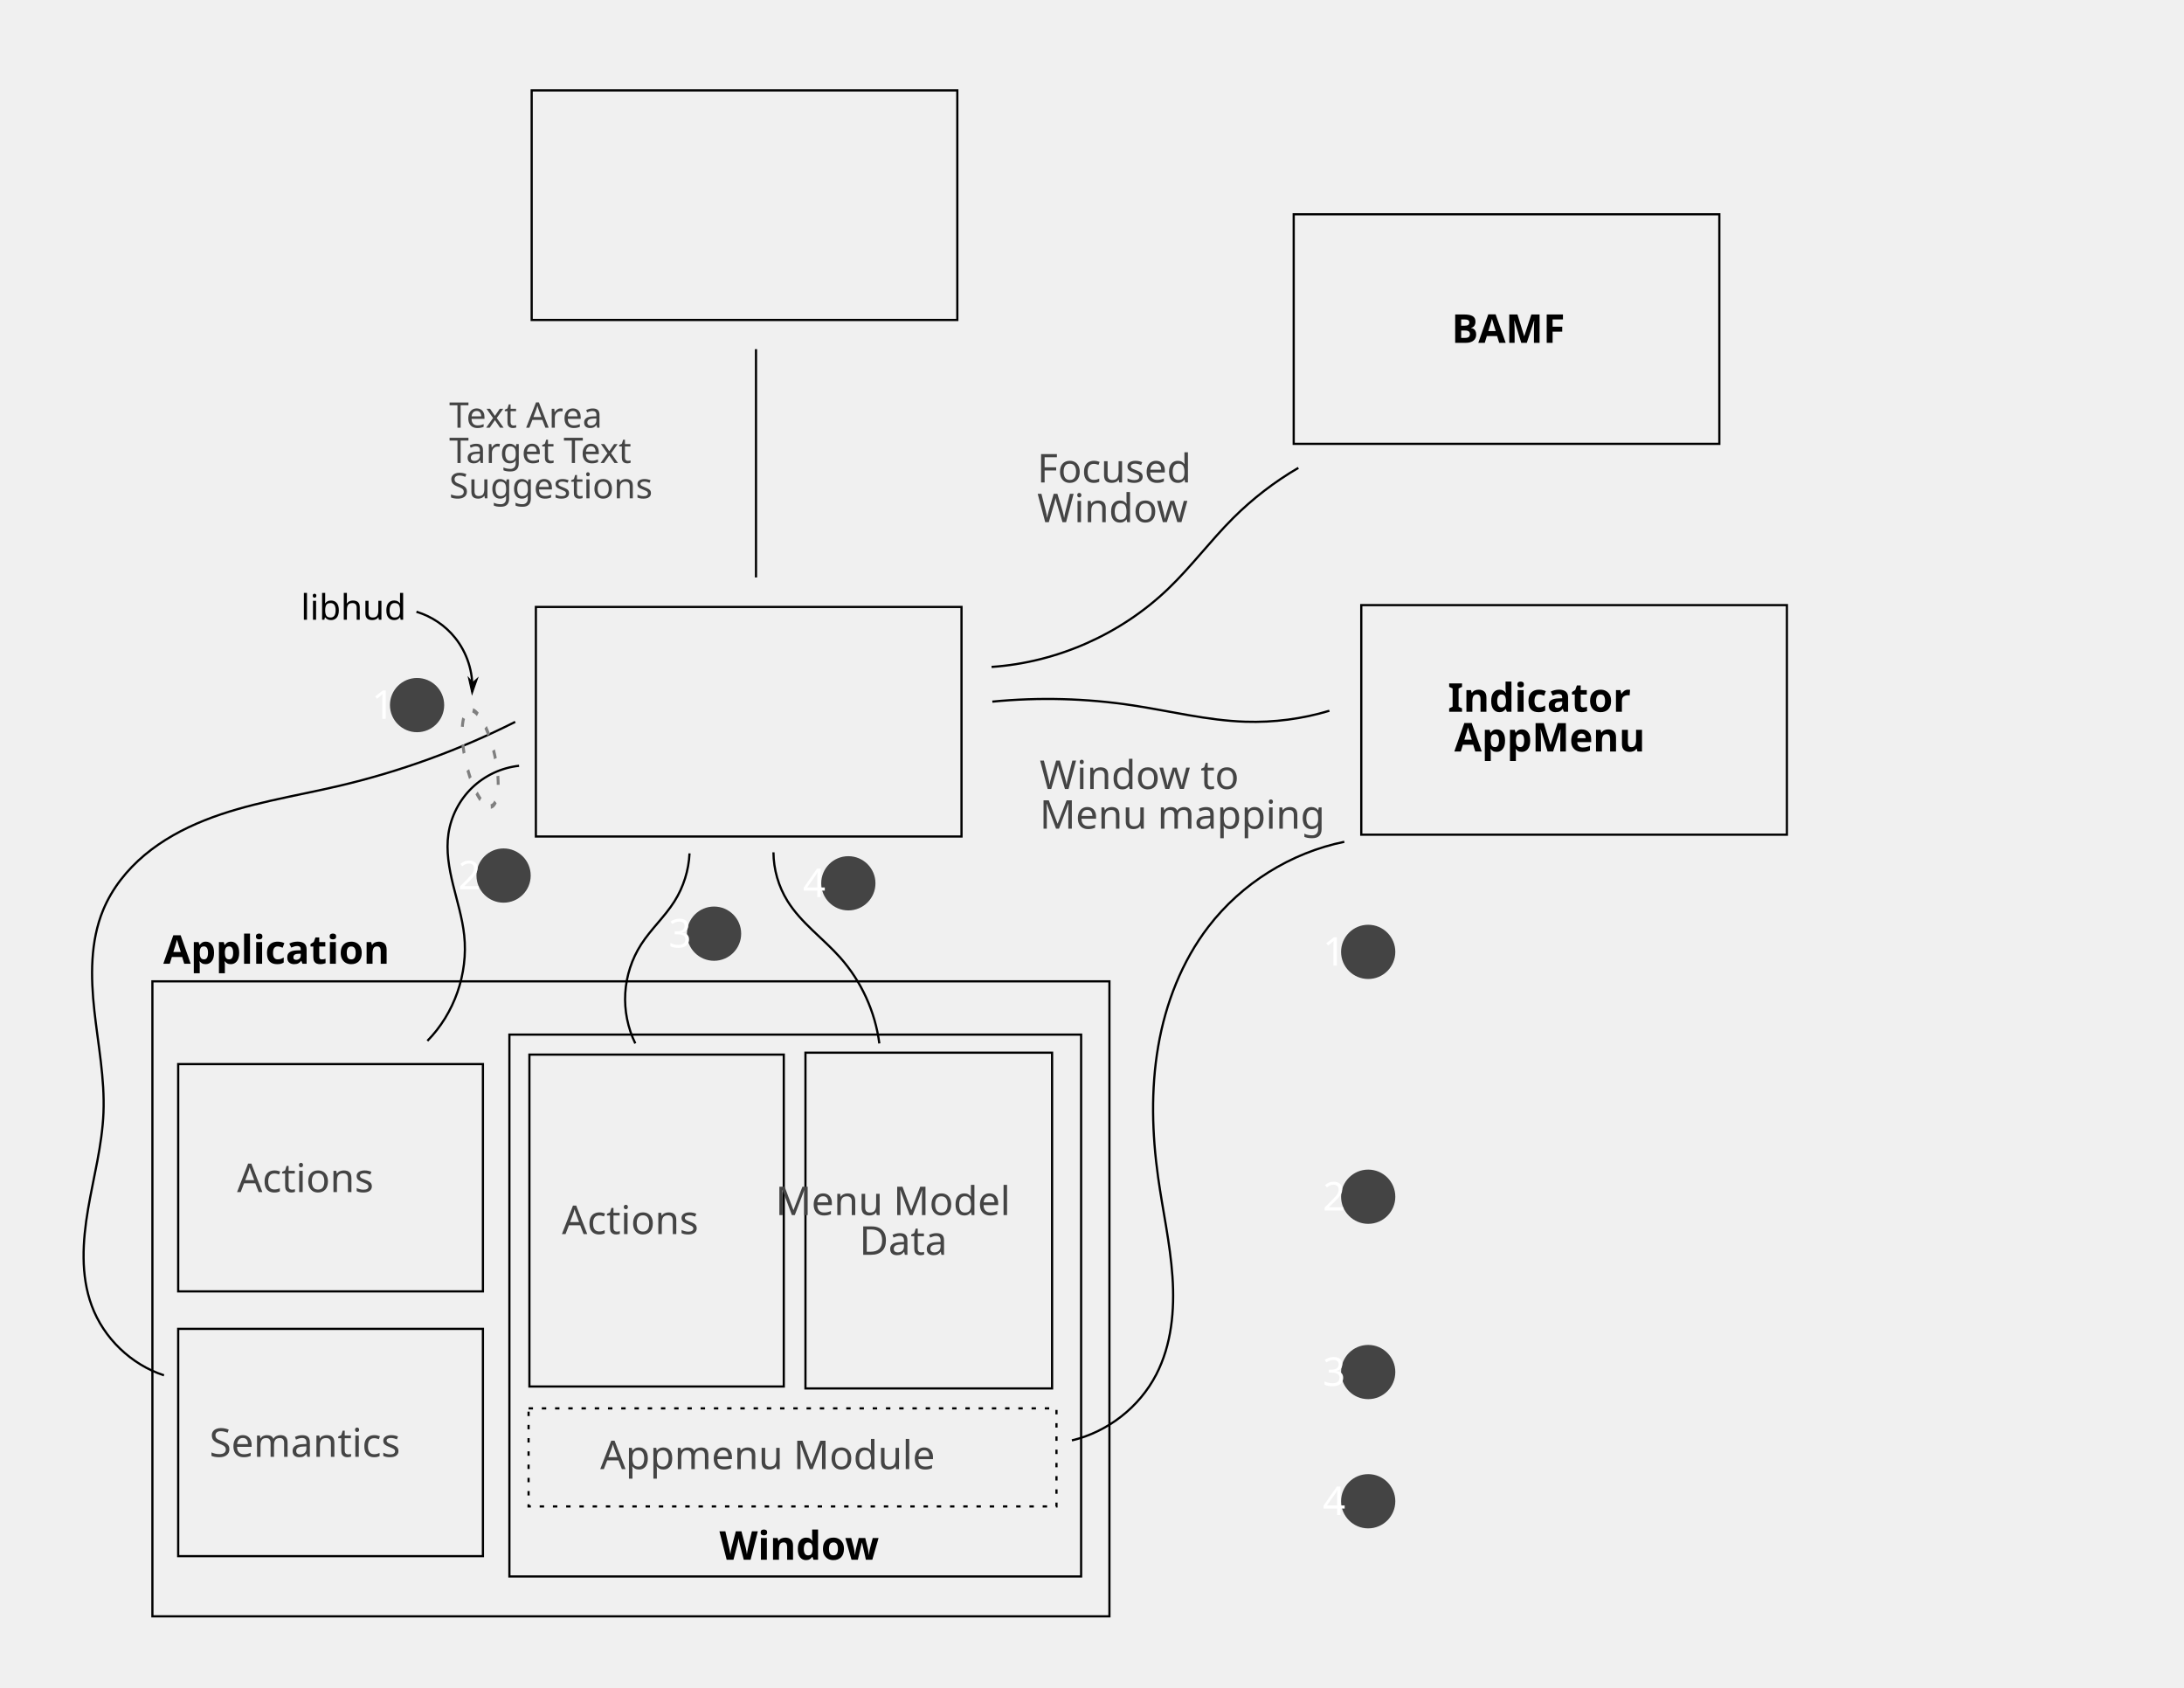
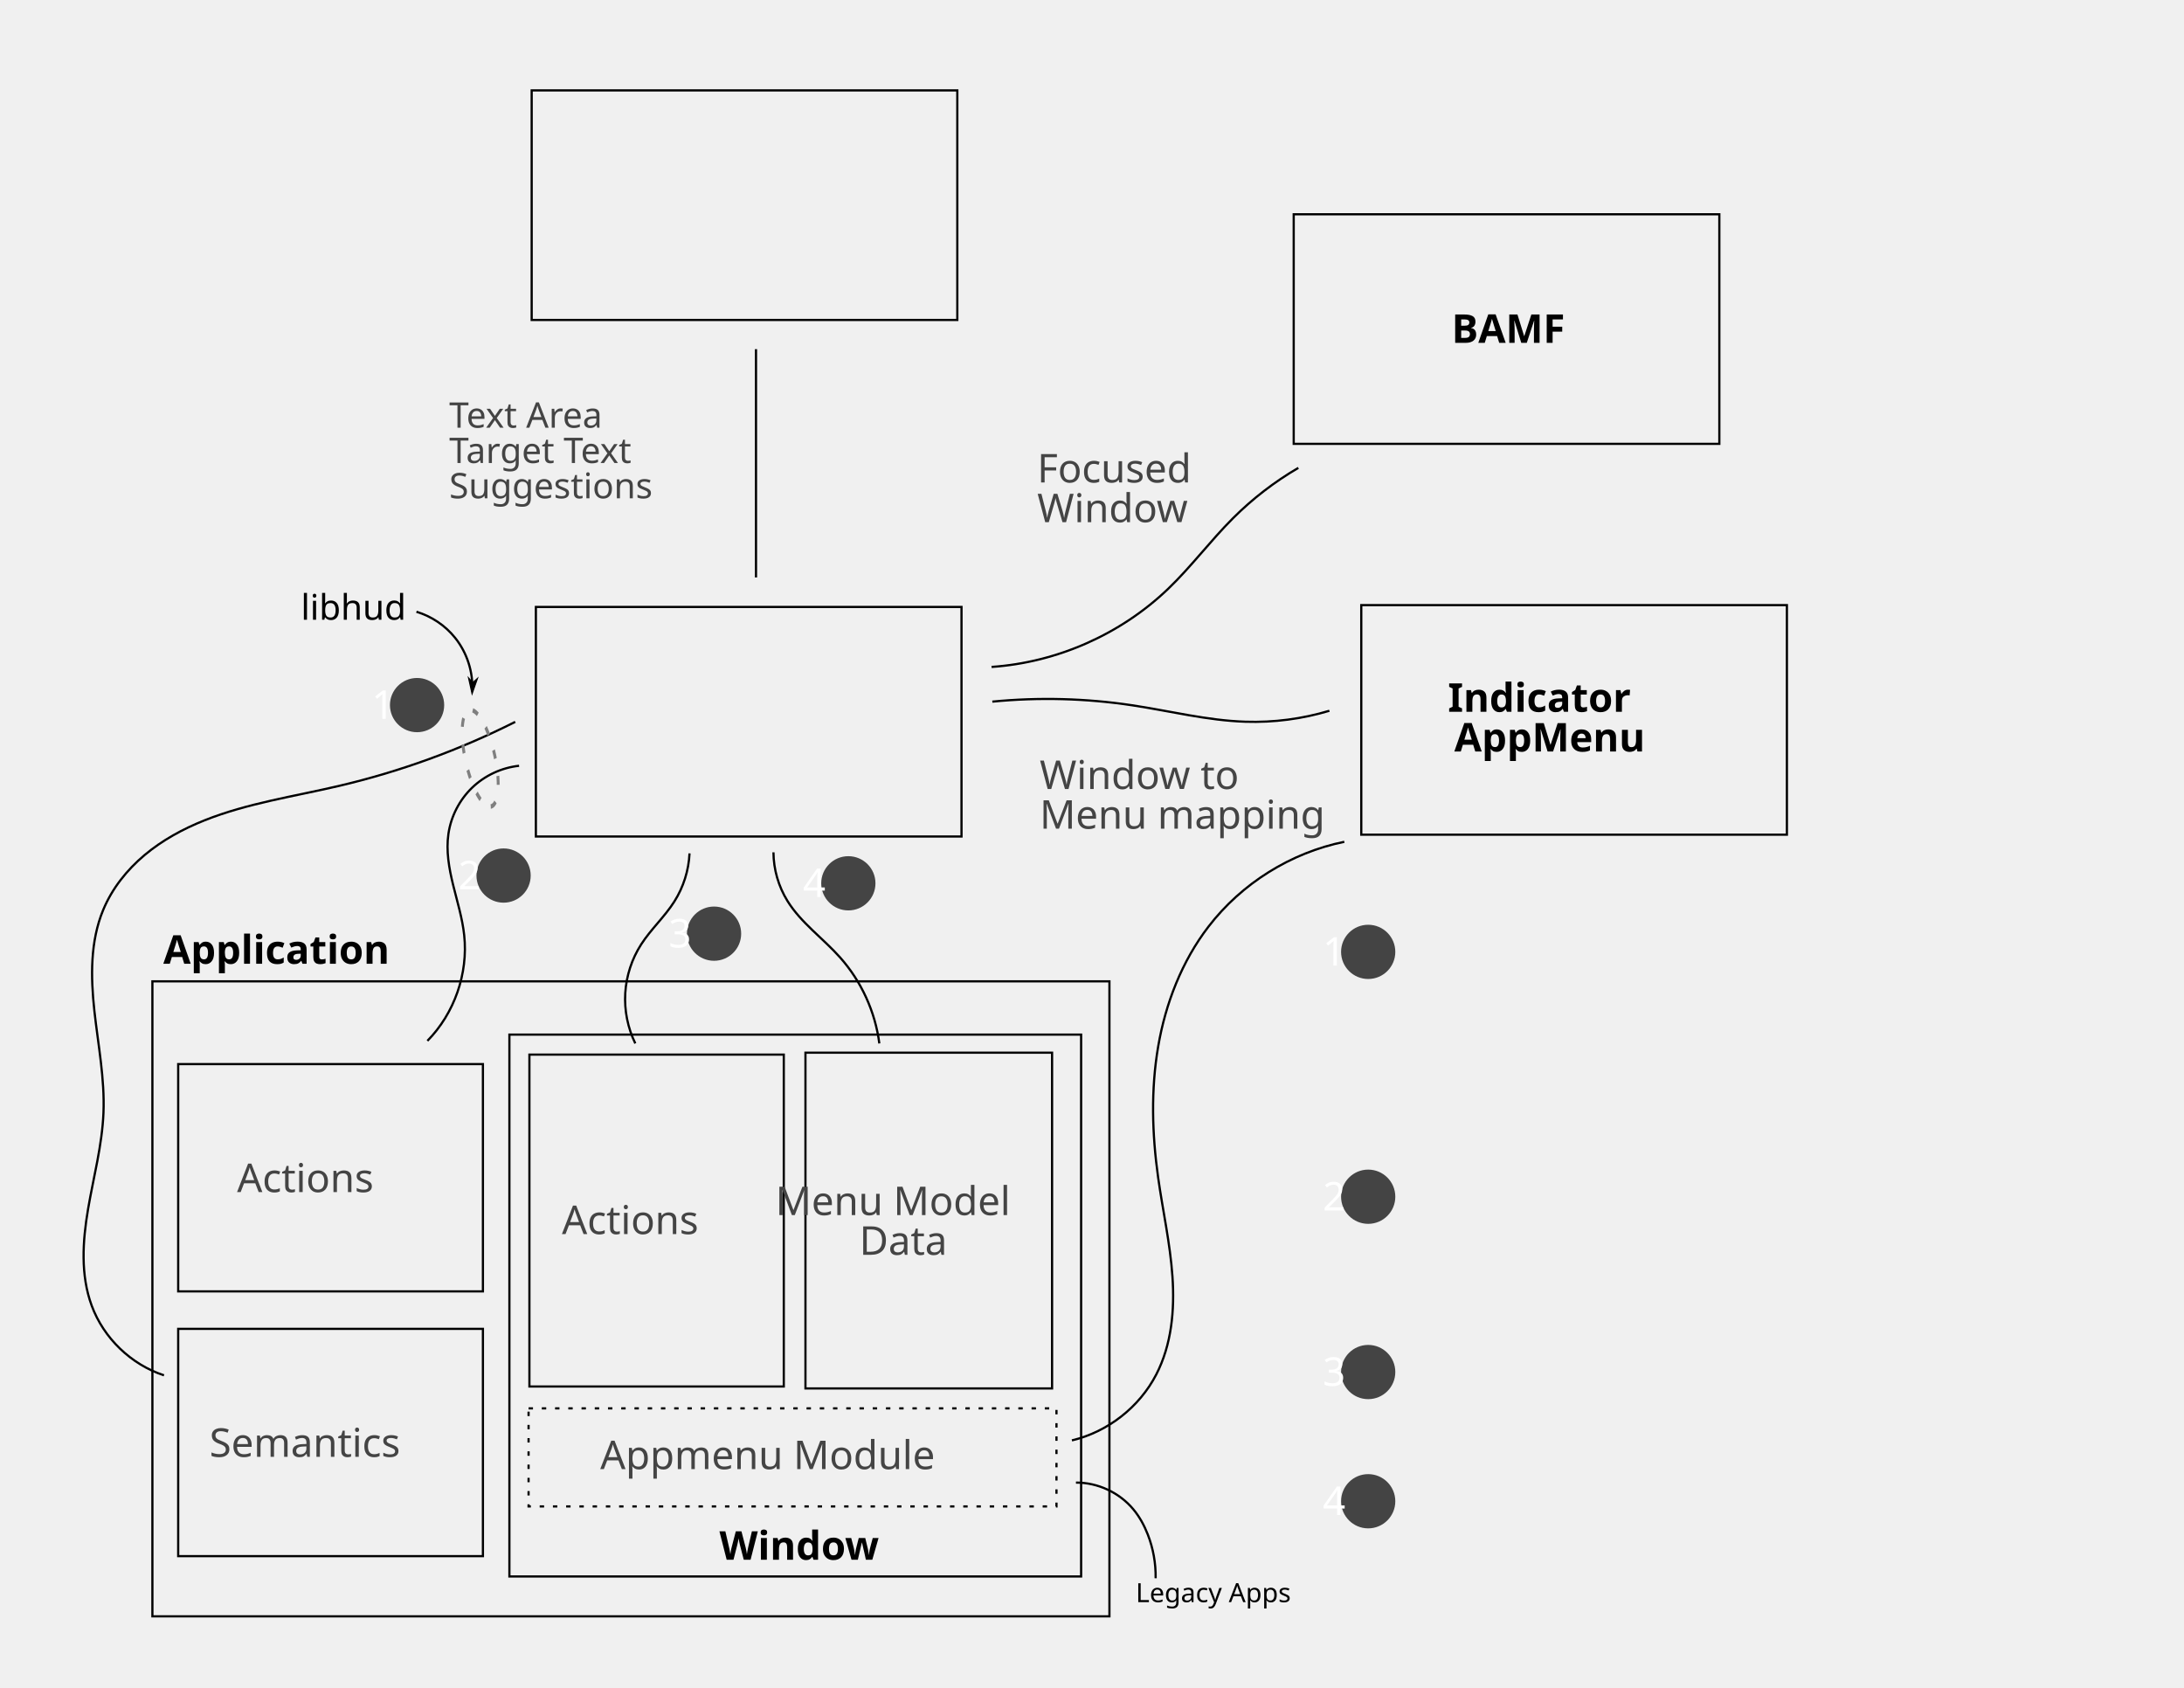
<svg xmlns="http://www.w3.org/2000/svg" width="990" height="765" id="svg2" version="1.1">
  <defs id="defs4">
    <marker orient="auto" refY="0.0" refX="0.0" id="Arrow1Mend" style="overflow:visible;">
      <path id="path3897" d="M 0.0,0.0 L 5.0,-5.0 L -12.5,0.0 L 5.0,5.0 L 0.0,0.0 z " style="fill-rule:evenodd;stroke:#000000;stroke-width:1.0pt;" transform="scale(0.4) rotate(180) translate(10,0)" />
    </marker>
    <marker orient="auto" refY="0.0" refX="0.0" id="Arrow2Send" style="overflow:visible;">
      <path id="path3921" style="fill-rule:evenodd;stroke-width:0.625;stroke-linejoin:round;" d="M 8.719,4.034 L -2.207,0.016 L 8.719,-4.002 C 6.973,-1.63 6.983,1.616 8.719,4.034 z " transform="scale(0.3) rotate(180) translate(-2.3,0)" />
    </marker>
  </defs>
  <g id="layer1" transform="translate(0,-287.3622)">
    <rect style="color:#000000;fill:none;stroke:#000000;stroke-width:1;stroke-linecap:butt;stroke-linejoin:miter;stroke-miterlimit:4;stroke-opacity:1;stroke-dasharray:none;stroke-dashoffset:0;marker:none;visibility:visible;display:inline;overflow:visible;enable-background:accumulate" id="rect2985" width="192.939" height="104.046" x="241.006" y="328.335" />
    <rect style="color:#000000;fill:none;stroke:#000000;stroke-width:1;stroke-linecap:butt;stroke-linejoin:miter;stroke-miterlimit:4;stroke-opacity:1;stroke-dasharray:none;stroke-dashoffset:0;marker:none;visibility:visible;display:inline;overflow:visible;enable-background:accumulate" id="rect2985-3" width="192.939" height="104.046" x="242.912" y="562.455" />
    <rect style="color:#000000;fill:none;stroke:#000000;stroke-width:1;stroke-linecap:butt;stroke-linejoin:miter;stroke-miterlimit:4;stroke-opacity:1;stroke-dasharray:none;stroke-dashoffset:0;marker:none;visibility:visible;display:inline;overflow:visible;enable-background:accumulate" id="rect2985-9" width="192.939" height="104.046" x="586.432" y="384.486" />
    <rect style="color:#000000;fill:none;stroke:#000000;stroke-width:1;stroke-linecap:butt;stroke-linejoin:miter;stroke-miterlimit:4;stroke-opacity:1;stroke-dasharray:none;stroke-dashoffset:0;marker:none;visibility:visible;display:inline;overflow:visible;enable-background:accumulate" id="rect2985-7" width="192.939" height="104.046" x="617.059" y="561.627" />
    <rect style="color:#000000;fill:none;stroke:#000000;stroke-width:1;stroke-linecap:butt;stroke-linejoin:miter;stroke-miterlimit:4;stroke-opacity:1;stroke-dasharray:none;stroke-dashoffset:0;marker:none;visibility:visible;display:inline;overflow:visible;enable-background:accumulate" id="rect2985-3-6" width="433.817" height="287.808" x="69.082" y="732.145" />
    <flowRoot xml:space="preserve" id="flowRoot3805" style="fill:black;stroke:none;stroke-opacity:1;stroke-width:1px;stroke-linejoin:miter;stroke-linecap:butt;fill-opacity:1;font-family:Bumped BRK;font-style:normal;font-weight:normal;font-size:18px;line-height:100%;letter-spacing:0px;word-spacing:0px;-inkscape-font-specification:Bumped BRK;font-stretch:normal;font-variant:normal;text-anchor:start;text-align:start;writing-mode:lr">
      <flowRegion id="flowRegion3807">
        <rect id="rect3809" width="187.074" height="95.192" x="242.533" y="43.194" style="-inkscape-font-specification:Bumped BRK;font-family:Bumped BRK" />
      </flowRegion>
      <flowPara id="flowPara3811" />
    </flowRoot>
    <flowRoot xml:space="preserve" id="flowRoot3813" style="font-size:18px;font-style:normal;font-variant:normal;font-weight:normal;font-stretch:normal;text-align:center;line-height:100%;letter-spacing:0px;word-spacing:0px;writing-mode:lr-tb;text-anchor:middle;fill:#000000;fill-opacity:1;stroke:none;font-family:Ubuntu;-inkscape-font-specification:Ubuntu" transform="translate(0,310.9343)">
      <flowRegion id="flowRegion3815">
        <rect id="rect3817" width="175.485" height="46.355" x="249.156" y="52.299" style="text-align:center;text-anchor:middle" ry="0" rx="0" />
      </flowRegion>
      <flowPara id="flowPara3819" style="font-weight:bold;-inkscape-font-specification:Ubuntu Bold">Unity</flowPara>
      <flowPara id="flowPara3821" style="font-weight:bold;-inkscape-font-specification:Ubuntu Bold">GUI</flowPara>
    </flowRoot>
    <path style="fill:none;stroke:#000000;stroke-width:1px;stroke-linecap:butt;stroke-linejoin:miter;stroke-opacity:1" d="m 449.473,302.283 c 29.692,-2.034 58.537,-14.789 80.021,-35.384 10.476,-10.043 19.18,-21.793 29.448,-32.048 8.835,-8.823 18.808,-16.504 29.594,-22.793" id="path3823" transform="translate(0,287.3622)" />
    <path style="fill:none;stroke:#000000;stroke-width:1px;stroke-linecap:butt;stroke-linejoin:miter;stroke-opacity:1" d="m 449.818,318.01 c 21.092,-2.061 42.438,-1.503 63.393,1.656 17.108,2.579 34.029,6.89 51.321,7.45 12.849,0.416 25.764,-1.269 38.077,-4.967" id="path3827" transform="translate(0,287.3622)" />
    <flowRoot xml:space="preserve" id="flowRoot3813-1" style="font-size:18px;font-style:normal;font-variant:normal;font-weight:normal;font-stretch:normal;text-align:center;line-height:100%;letter-spacing:0px;word-spacing:0px;writing-mode:lr-tb;text-anchor:middle;fill:#000000;fill-opacity:1;stroke:none;font-family:Ubuntu;-inkscape-font-specification:Ubuntu" transform="translate(2.675982,544.7296)">
      <flowRegion id="flowRegion3815-4">
        <rect id="rect3817-9" width="175.485" height="46.355" x="249.156" y="52.299" style="text-align:center;text-anchor:middle" ry="0" rx="0" />
      </flowRegion>
      <flowPara id="flowPara3819-7" style="font-weight:bold">HUD</flowPara>
      <flowPara id="flowPara3821-6" style="font-weight:bold">Service</flowPara>
    </flowRoot>
    <path style="fill:none;stroke:#000000;stroke-width:1px;stroke-linecap:butt;stroke-linejoin:miter;stroke-opacity:1" d="m 342.692,158.253 0,103.47" id="path3861" transform="translate(0,287.3622)" />
    <text xml:space="preserve" style="font-size:18px;font-style:normal;font-variant:normal;font-weight:normal;font-stretch:normal;text-align:start;line-height:100%;letter-spacing:0px;word-spacing:0px;writing-mode:lr-tb;text-anchor:start;fill:#000000;fill-opacity:1;stroke:none;font-family:Ubuntu;-inkscape-font-specification:Ubuntu" x="658.009" y="442.755" id="text3865">
      <tspan id="tspan3867" x="658.009" y="442.755" style="font-weight:bold">BAMF</tspan>
    </text>
    <text xml:space="preserve" style="font-size:18px;font-style:normal;font-variant:normal;font-weight:normal;font-stretch:normal;text-align:center;line-height:100%;letter-spacing:0px;word-spacing:0px;writing-mode:lr-tb;text-anchor:middle;fill:#000000;fill-opacity:1;stroke:none;font-family:Ubuntu;-inkscape-font-specification:Ubuntu" x="714.178" y="609.969" id="text3869">
      <tspan id="tspan3871" x="714.178" y="609.969" style="font-weight:bold">Indicator</tspan>
      <tspan x="714.178" y="627.969" id="tspan3873" style="font-weight:bold">AppMenu</tspan>
    </text>
    <text xml:space="preserve" style="font-size:18px;font-style:normal;font-variant:normal;font-weight:normal;font-stretch:normal;text-align:start;line-height:100%;letter-spacing:0px;word-spacing:0px;writing-mode:lr-tb;text-anchor:start;fill:#444444;fill-opacity:1;stroke:none;font-family:Ubuntu;-inkscape-font-specification:Ubuntu" x="203.629" y="481.208" id="text3875">
      <tspan id="tspan3877" x="203.629" y="481.208" style="font-size:16px;fill:#444444;fill-opacity:1">Text Area</tspan>
      <tspan x="203.629" y="497.208" id="tspan3879" style="font-size:16px;fill:#444444;fill-opacity:1">Target Text</tspan>
      <tspan x="203.629" y="513.208" id="tspan3881" style="font-size:16px;fill:#444444;fill-opacity:1">Suggestions</tspan>
    </text>
    <text xml:space="preserve" style="font-size:18px;font-style:normal;font-variant:normal;font-weight:normal;font-stretch:normal;text-indent:0;text-align:start;text-decoration:none;line-height:100%;letter-spacing:0px;word-spacing:0px;text-transform:none;direction:ltr;block-progression:tb;writing-mode:lr-tb;text-anchor:start;baseline-shift:baseline;color:#000000;fill:#444444;fill-opacity:1;fill-rule:nonzero;stroke:none;marker:none;visibility:visible;display:inline;overflow:visible;enable-background:accumulate;font-family:Ubuntu;-inkscape-font-specification:Ubuntu" x="470.167" y="506.041" id="text3883">
      <tspan id="tspan3885" x="470.167" y="506.041">Focused</tspan>
      <tspan x="470.167" y="524.041" id="tspan3925">Window</tspan>
    </text>
    <text xml:space="preserve" style="font-size:18px;font-style:normal;font-variant:normal;font-weight:normal;font-stretch:normal;text-indent:0;text-align:start;text-decoration:none;line-height:100%;letter-spacing:0px;word-spacing:0px;text-transform:none;direction:ltr;block-progression:tb;writing-mode:lr-tb;text-anchor:start;baseline-shift:baseline;color:#000000;fill:#444444;fill-opacity:1;fill-rule:nonzero;stroke:none;marker:none;visibility:visible;display:inline;overflow:visible;enable-background:accumulate;font-family:Ubuntu;-inkscape-font-specification:Ubuntu" x="471.28" y="644.966" id="text3887">
      <tspan id="tspan3889" x="471.28" y="644.966">Window to</tspan>
      <tspan x="471.28" y="662.966" id="tspan3891">Menu mapping</tspan>
    </text>
    <text xml:space="preserve" style="font-size:18px;font-style:normal;font-variant:normal;font-weight:normal;font-stretch:normal;text-align:start;line-height:100%;letter-spacing:0px;word-spacing:0px;writing-mode:lr-tb;text-anchor:start;fill:#000000;fill-opacity:1;stroke:none;font-family:Ubuntu;-inkscape-font-specification:Ubuntu" x="74.029" y="724.175" id="text3865-8">
      <tspan id="tspan3867-7" x="74.029" y="724.175" style="font-weight:bold">Application</tspan>
    </text>
    <rect style="color:#000000;fill:none;stroke:#000000;stroke-width:1;stroke-linecap:butt;stroke-linejoin:miter;stroke-miterlimit:4;stroke-opacity:1;stroke-dasharray:none;stroke-dashoffset:0;marker:none;visibility:visible;display:inline;overflow:visible;enable-background:accumulate" id="rect2985-3-6-2" width="259.16" height="245.593" x="230.909" y="756.289" />
    <text xml:space="preserve" style="font-size:18px;font-style:normal;font-variant:normal;font-weight:normal;font-stretch:normal;text-align:start;line-height:100%;letter-spacing:0px;word-spacing:0px;writing-mode:lr-tb;text-anchor:start;fill:#000000;fill-opacity:1;stroke:none;font-family:Ubuntu;-inkscape-font-specification:Ubuntu" x="326.115" y="994.288" id="text3865-8-2">
      <tspan id="tspan3867-7-3" x="326.115" y="994.288" style="font-weight:bold">Window</tspan>
    </text>
    <rect style="color:#000000;fill:none;stroke:#000000;stroke-width:1;stroke-linecap:butt;stroke-linejoin:miter;stroke-miterlimit:4;stroke-opacity:1;stroke-dasharray:2,4;stroke-dashoffset:0;marker:none;visibility:visible;display:inline;overflow:visible;enable-background:accumulate" id="rect2985-7-7" width="239.294" height="44.447" x="239.601" y="925.692" />
    <text xml:space="preserve" style="font-size:18px;font-style:normal;font-variant:normal;font-weight:normal;font-stretch:normal;text-indent:0;text-align:center;text-decoration:none;line-height:100%;letter-spacing:0px;word-spacing:0px;text-transform:none;direction:ltr;block-progression:tb;writing-mode:lr-tb;text-anchor:middle;baseline-shift:baseline;color:#000000;fill:#444444;fill-opacity:1;fill-rule:nonzero;stroke:none;marker:none;visibility:visible;display:inline;overflow:visible;enable-background:accumulate;font-family:Ubuntu;-inkscape-font-specification:Ubuntu" x="359.658" y="953.235" id="text3887-1">
      <tspan x="359.658" y="953.235" id="tspan3891-2">Appmenu Module</tspan>
    </text>
    <path style="fill:none;stroke:#000000;stroke-width:1px;stroke-linecap:butt;stroke-linejoin:miter;stroke-opacity:1" d="m 485.895,652.841 c 16.237,-3.842 30.58,-15.048 38.237,-29.873 6.964,-13.484 8.386,-29.215 7.34,-44.355 -1.047,-15.14 -4.412,-30.013 -6.512,-45.043 -2.743,-19.638 -3.31,-39.705 0.035,-59.25 3.345,-19.545 10.718,-38.586 22.793,-54.314 15.058,-19.613 37.352,-33.538 61.583,-38.464" id="path4052" transform="translate(0,287.3622)" />
    <rect style="color:#000000;fill:none;stroke:#000000;stroke-width:1;stroke-linecap:butt;stroke-linejoin:miter;stroke-miterlimit:4;stroke-opacity:1;stroke-dasharray:none;stroke-dashoffset:0;marker:none;visibility:visible;display:inline;overflow:visible;enable-background:accumulate" id="rect4056" width="115.307" height="150.426" x="239.979" y="765.355" />
    <rect style="color:#000000;fill:none;stroke:#000000;stroke-width:1;stroke-linecap:butt;stroke-linejoin:miter;stroke-miterlimit:4;stroke-opacity:1;stroke-dasharray:none;stroke-dashoffset:0;marker:none;visibility:visible;display:inline;overflow:visible;enable-background:accumulate" id="rect4056-8" width="111.795" height="152.182" x="365.11" y="764.477" />
    <text xml:space="preserve" style="font-size:18px;font-style:normal;font-variant:normal;font-weight:normal;font-stretch:normal;text-indent:0;text-align:center;text-decoration:none;line-height:100%;letter-spacing:0px;word-spacing:0px;text-transform:none;direction:ltr;block-progression:tb;writing-mode:lr-tb;text-anchor:middle;baseline-shift:baseline;color:#000000;fill:#444444;fill-opacity:1;fill-rule:nonzero;stroke:none;stroke-width:1;marker:none;visibility:visible;display:inline;overflow:visible;enable-background:accumulate;font-family:Ubuntu;-inkscape-font-specification:Ubuntu" x="297.374" y="846.697" id="text4093">
      <tspan id="tspan4095" x="297.374" y="846.697">Actions</tspan>
    </text>
    <text xml:space="preserve" style="font-size:18px;font-style:normal;font-variant:normal;font-weight:normal;font-stretch:normal;text-indent:0;text-align:center;text-decoration:none;line-height:100%;letter-spacing:0px;word-spacing:0px;text-transform:none;direction:ltr;block-progression:tb;writing-mode:lr-tb;text-anchor:middle;baseline-shift:baseline;color:#000000;fill:#444444;fill-opacity:1;fill-rule:nonzero;stroke:none;stroke-width:1;marker:none;visibility:visible;display:inline;overflow:visible;enable-background:accumulate;font-family:Ubuntu;-inkscape-font-specification:Ubuntu" x="421.158" y="838.084" id="text4097">
      <tspan x="421.158" y="838.084" id="tspan4101">Menu Model</tspan>
      <tspan x="421.158" y="856.084" id="tspan3103">Data</tspan>
    </text>
    <rect style="color:#000000;fill:none;stroke:#000000;stroke-width:1;stroke-linecap:butt;stroke-linejoin:miter;stroke-miterlimit:4;stroke-opacity:1;stroke-dasharray:none;stroke-dashoffset:0;marker:none;visibility:visible;display:inline;overflow:visible;enable-background:accumulate" id="rect4129" width="138.134" height="103.015" x="80.773" y="769.655" />
    <rect style="color:#000000;fill:none;stroke:#000000;stroke-width:1;stroke-linecap:butt;stroke-linejoin:miter;stroke-miterlimit:4;stroke-opacity:1;stroke-dasharray:none;stroke-dashoffset:0;marker:none;visibility:visible;display:inline;overflow:visible;enable-background:accumulate" id="rect4129-0" width="138.134" height="103.015" x="80.773" y="889.655" />
    <text xml:space="preserve" style="font-size:18px;font-style:normal;font-variant:normal;font-weight:normal;font-stretch:normal;text-indent:0;text-align:center;text-decoration:none;line-height:100%;letter-spacing:0px;word-spacing:0px;text-transform:none;direction:ltr;block-progression:tb;writing-mode:lr-tb;text-anchor:middle;baseline-shift:baseline;color:#000000;fill:#444444;fill-opacity:1;fill-rule:nonzero;stroke:none;stroke-width:1;marker:none;visibility:visible;display:inline;overflow:visible;enable-background:accumulate;font-family:Ubuntu;-inkscape-font-specification:Ubuntu" x="150.113" y="827.67" id="text4166">
      <tspan id="tspan4168" x="150.113" y="827.67">Actions</tspan>
    </text>
    <text xml:space="preserve" style="font-size:18px;font-style:normal;font-variant:normal;font-weight:normal;font-stretch:normal;text-indent:0;text-align:center;text-decoration:none;line-height:100%;letter-spacing:0px;word-spacing:0px;text-transform:none;direction:ltr;block-progression:tb;writing-mode:lr-tb;text-anchor:middle;baseline-shift:baseline;color:#000000;fill:#444444;fill-opacity:1;fill-rule:nonzero;stroke:none;stroke-width:1;marker:none;visibility:visible;display:inline;overflow:visible;enable-background:accumulate;font-family:Ubuntu;-inkscape-font-specification:Ubuntu" x="149.888" y="947.652" id="text4170">
      <tspan id="tspan4172" x="149.888" y="947.652">Semantics</tspan>
    </text>
    <path style="fill:none;stroke:#000000;stroke-width:1px;stroke-linecap:butt;stroke-linejoin:miter;stroke-opacity:1" d="m 287.975,472.928 c -3.429,-7.044 -5.011,-14.977 -4.546,-22.798 0.465,-7.821 2.974,-15.511 7.213,-22.099 4.439,-6.9 10.665,-12.517 15.051,-19.451 4.117,-6.508 6.508,-14.097 6.865,-21.79" id="path4204" transform="translate(0,287.3622)" />
    <path style="fill:none;stroke:#000000;stroke-width:1px;stroke-linecap:butt;stroke-linejoin:miter;stroke-opacity:1" d="m 398.599,472.928 c -1.863,-14.361 -8.138,-28.12 -17.762,-38.941 -7.776,-8.744 -17.708,-15.674 -23.872,-25.62 -4.083,-6.589 -6.311,-14.314 -6.363,-22.065" id="path4208" transform="translate(0,287.3622)" />
    <path style="fill:none;stroke:#000000;stroke-width:1px;stroke-linecap:butt;stroke-linejoin:miter;stroke-opacity:1" d="m 193.739,471.758 c 12.235,-12.437 18.53,-30.479 16.686,-47.827 -0.825,-7.761 -3.168,-15.266 -5.029,-22.845 -1.861,-7.58 -3.251,-15.445 -2.126,-23.168 1.15,-7.892 4.99,-15.367 10.735,-20.898 5.746,-5.531 13.361,-9.084 21.291,-9.933" id="path4212" transform="translate(0,287.3622)" />
    <path style="fill:none;stroke:#000000;stroke-width:1px;stroke-linecap:butt;stroke-linejoin:miter;stroke-opacity:1" d="m 74.335,623.354 c -14.924,-4.888 -27.35,-16.87 -32.778,-31.607 -5.098,-13.843 -4.123,-29.169 -1.645,-43.711 2.478,-14.542 6.394,-28.916 6.99,-43.655 0.625,-15.47 -2.429,-30.818 -4.12,-46.209 -1.691,-15.39 -1.928,-31.472 4.002,-45.774 4.015,-9.684 10.733,-18.126 18.767,-24.861 8.034,-6.736 17.36,-11.817 27.097,-15.703 19.473,-7.772 40.444,-10.814 60.859,-15.593 27.699,-6.485 54.626,-16.26 80.034,-29.056" id="path4216" transform="translate(0,287.3622)" />
    <g id="g4226">
      <path transform="translate(90.72369,292.63)" d="m 110.624,314.308 c 0,6.788 -5.503,12.292 -12.292,12.292 -6.788,0 -12.292,-5.503 -12.292,-12.292 0,-6.788 5.503,-12.292 12.292,-12.292 6.788,0 12.292,5.503 12.292,12.292 z" id="path4220" style="color:#000000;fill:#444444;fill-opacity:1;fill-rule:nonzero;stroke:none;stroke-width:1;marker:none;visibility:visible;display:inline;overflow:visible;enable-background:accumulate" />
      <text id="text4222" y="613.175" x="189.979" style="font-size:18px;font-style:normal;font-variant:normal;font-weight:normal;font-stretch:normal;text-align:center;line-height:100%;letter-spacing:0px;word-spacing:0px;writing-mode:lr-tb;text-anchor:middle;fill:#ffffff;fill-opacity:1;stroke:none;font-family:Ubuntu;-inkscape-font-specification:Ubuntu" xml:space="preserve">
        <tspan y="613.175" x="189.979" id="tspan4224">1</tspan>
      </text>
    </g>
    <g transform="translate(39.21604,77.26147)" id="g4226-2">
      <path transform="translate(90.72369,292.63)" d="m 110.624,314.308 c 0,6.788 -5.503,12.292 -12.292,12.292 -6.788,0 -12.292,-5.503 -12.292,-12.292 0,-6.788 5.503,-12.292 12.292,-12.292 6.788,0 12.292,5.503 12.292,12.292 z" id="path4220-2" style="color:#000000;fill:#444444;fill-opacity:1;fill-rule:nonzero;stroke:none;stroke-width:1;marker:none;visibility:visible;display:inline;overflow:visible;enable-background:accumulate" />
      <text id="text4222-8" y="613.175" x="189.979" style="font-size:18px;font-style:normal;font-variant:normal;font-weight:normal;font-stretch:normal;text-align:center;line-height:100%;letter-spacing:0px;word-spacing:0px;writing-mode:lr-tb;text-anchor:middle;fill:#ffffff;fill-opacity:1;stroke:none;font-family:Ubuntu;-inkscape-font-specification:Ubuntu" xml:space="preserve">
        <tspan y="613.175" x="189.979" id="tspan4224-7">2</tspan>
      </text>
    </g>
    <g transform="translate(134.6223,103.6006)" id="g4226-3">
      <path transform="translate(90.72369,292.63)" d="m 110.624,314.308 c 0,6.788 -5.503,12.292 -12.292,12.292 -6.788,0 -12.292,-5.503 -12.292,-12.292 0,-6.788 5.503,-12.292 12.292,-12.292 6.788,0 12.292,5.503 12.292,12.292 z" id="path4220-4" style="color:#000000;fill:#444444;fill-opacity:1;fill-rule:nonzero;stroke:none;stroke-width:1;marker:none;visibility:visible;display:inline;overflow:visible;enable-background:accumulate" />
      <text id="text4222-2" y="613.175" x="189.979" style="font-size:18px;font-style:normal;font-variant:normal;font-weight:normal;font-stretch:normal;text-align:center;line-height:100%;letter-spacing:0px;word-spacing:0px;writing-mode:lr-tb;text-anchor:middle;fill:#ffffff;fill-opacity:1;stroke:none;font-family:Ubuntu;-inkscape-font-specification:Ubuntu" xml:space="preserve">
        <tspan y="613.175" x="189.979" id="tspan4224-0">3</tspan>
      </text>
    </g>
    <g transform="translate(195.4949,80.77335)" id="g4226-30">
      <path transform="translate(90.72369,292.63)" d="m 110.624,314.308 c 0,6.788 -5.503,12.292 -12.292,12.292 -6.788,0 -12.292,-5.503 -12.292,-12.292 0,-6.788 5.503,-12.292 12.292,-12.292 6.788,0 12.292,5.503 12.292,12.292 z" id="path4220-7" style="color:#000000;fill:#444444;fill-opacity:1;fill-rule:nonzero;stroke:none;stroke-width:1;marker:none;visibility:visible;display:inline;overflow:visible;enable-background:accumulate" />
      <text id="text4222-9" y="613.175" x="189.979" style="font-size:18px;font-style:normal;font-variant:normal;font-weight:normal;font-stretch:normal;text-align:center;line-height:100%;letter-spacing:0px;word-spacing:0px;writing-mode:lr-tb;text-anchor:middle;fill:#ffffff;fill-opacity:1;stroke:none;font-family:Ubuntu;-inkscape-font-specification:Ubuntu" xml:space="preserve">
        <tspan y="613.175" x="189.979" id="tspan4224-2">4</tspan>
      </text>
    </g>
    <g transform="translate(431.1409,111.8522)" id="g4226-1">
      <path transform="translate(90.72369,292.63)" d="m 110.624,314.308 c 0,6.788 -5.503,12.292 -12.292,12.292 -6.788,0 -12.292,-5.503 -12.292,-12.292 0,-6.788 5.503,-12.292 12.292,-12.292 6.788,0 12.292,5.503 12.292,12.292 z" id="path4220-9" style="color:#000000;fill:#444444;fill-opacity:1;fill-rule:nonzero;stroke:none;stroke-width:1;marker:none;visibility:visible;display:inline;overflow:visible;enable-background:accumulate" />
      <text id="text4222-7" y="613.175" x="189.979" style="font-size:18px;font-style:normal;font-variant:normal;font-weight:normal;font-stretch:normal;text-align:center;line-height:100%;letter-spacing:0px;word-spacing:0px;writing-mode:lr-tb;text-anchor:middle;fill:#ffffff;fill-opacity:1;stroke:none;font-family:Ubuntu;-inkscape-font-specification:Ubuntu" xml:space="preserve">
        <tspan y="613.175" x="189.979" id="tspan4224-5">1</tspan>
      </text>
    </g>
    <g transform="translate(431.1409,222.8288)" id="g4226-2-2">
      <path transform="translate(90.72369,292.63)" d="m 110.624,314.308 c 0,6.788 -5.503,12.292 -12.292,12.292 -6.788,0 -12.292,-5.503 -12.292,-12.292 0,-6.788 5.503,-12.292 12.292,-12.292 6.788,0 12.292,5.503 12.292,12.292 z" id="path4220-2-6" style="color:#000000;fill:#444444;fill-opacity:1;fill-rule:nonzero;stroke:none;stroke-width:1;marker:none;visibility:visible;display:inline;overflow:visible;enable-background:accumulate" />
      <text id="text4222-8-0" y="613.175" x="189.979" style="font-size:18px;font-style:normal;font-variant:normal;font-weight:normal;font-stretch:normal;text-align:center;line-height:100%;letter-spacing:0px;word-spacing:0px;writing-mode:lr-tb;text-anchor:middle;fill:#ffffff;fill-opacity:1;stroke:none;font-family:Ubuntu;-inkscape-font-specification:Ubuntu" xml:space="preserve">
        <tspan y="613.175" x="189.979" id="tspan4224-7-2">2</tspan>
      </text>
    </g>
    <g transform="translate(431.1409,302.2886)" id="g4226-3-1">
      <path transform="translate(90.72369,292.63)" d="m 110.624,314.308 c 0,6.788 -5.503,12.292 -12.292,12.292 -6.788,0 -12.292,-5.503 -12.292,-12.292 0,-6.788 5.503,-12.292 12.292,-12.292 6.788,0 12.292,5.503 12.292,12.292 z" id="path4220-4-4" style="color:#000000;fill:#444444;fill-opacity:1;fill-rule:nonzero;stroke:none;stroke-width:1;marker:none;visibility:visible;display:inline;overflow:visible;enable-background:accumulate" />
      <text id="text4222-2-7" y="613.175" x="189.979" style="font-size:18px;font-style:normal;font-variant:normal;font-weight:normal;font-stretch:normal;text-align:center;line-height:100%;letter-spacing:0px;word-spacing:0px;writing-mode:lr-tb;text-anchor:middle;fill:#ffffff;fill-opacity:1;stroke:none;font-family:Ubuntu;-inkscape-font-specification:Ubuntu" xml:space="preserve">
        <tspan y="613.175" x="189.979" id="tspan4224-0-9">3</tspan>
      </text>
    </g>
    <g transform="translate(431.1409,360.8538)" id="g4226-30-0">
      <path transform="translate(90.72369,292.63)" d="m 110.624,314.308 c 0,6.788 -5.503,12.292 -12.292,12.292 -6.788,0 -12.292,-5.503 -12.292,-12.292 0,-6.788 5.503,-12.292 12.292,-12.292 6.788,0 12.292,5.503 12.292,12.292 z" id="path4220-7-5" style="color:#000000;fill:#444444;fill-opacity:1;fill-rule:nonzero;stroke:none;stroke-width:1;marker:none;visibility:visible;display:inline;overflow:visible;enable-background:accumulate" />
      <text id="text4222-9-3" y="613.175" x="189.979" style="font-size:18px;font-style:normal;font-variant:normal;font-weight:normal;font-stretch:normal;text-align:center;line-height:100%;letter-spacing:0px;word-spacing:0px;writing-mode:lr-tb;text-anchor:middle;fill:#ffffff;fill-opacity:1;stroke:none;font-family:Ubuntu;-inkscape-font-specification:Ubuntu" xml:space="preserve">
        <tspan y="613.175" x="189.979" id="tspan4224-2-1">4</tspan>
      </text>
    </g>
    <flowRoot xml:space="preserve" id="flowRoot4406" style="font-size:18px;font-style:normal;font-variant:normal;font-weight:normal;font-stretch:normal;text-align:start;line-height:100%;letter-spacing:0px;word-spacing:0px;writing-mode:lr-tb;text-anchor:start;fill:#000000;fill-opacity:1;stroke:none;font-family:Ubuntu;-inkscape-font-specification:Ubuntu" transform="translate(0,247.3622)">
      <flowRegion id="flowRegion4408">
        <rect id="rect4410" width="259.089" height="118.37" x="642.341" y="455.418" />
      </flowRegion>
      <flowPara id="flowPara4412">Provides the text to describe various commands in a human readable form, referencing the per window variables and which actions should be used.</flowPara>
    </flowRoot>
    <flowRoot transform="translate(0.173144,358.1338)" xml:space="preserve" id="flowRoot4406-7" style="font-size:18px;font-style:normal;font-variant:normal;font-weight:normal;font-stretch:normal;text-align:start;line-height:100%;letter-spacing:0px;word-spacing:0px;writing-mode:lr-tb;text-anchor:start;fill:#000000;fill-opacity:1;stroke:none;font-family:Ubuntu;-inkscape-font-specification:Ubuntu">
      <flowRegion id="flowRegion4408-2">
        <rect id="rect4410-6" width="259.089" height="118.37" x="642.341" y="455.418" />
      </flowRegion>
      <flowPara id="flowPara4412-9">Standard actions for the application that are currently exported.</flowPara>
    </flowRoot>
    <flowRoot transform="translate(0.17314,436.0014)" xml:space="preserve" id="flowRoot4406-7-6" style="font-size:18px;font-style:normal;font-variant:normal;font-weight:normal;font-stretch:normal;text-align:start;line-height:100%;letter-spacing:0px;word-spacing:0px;writing-mode:lr-tb;text-anchor:start;fill:#000000;fill-opacity:1;stroke:none;font-family:Ubuntu;-inkscape-font-specification:Ubuntu">
      <flowRegion id="flowRegion4408-2-4">
        <rect id="rect4410-6-7" width="259.089" height="118.37" x="642.341" y="455.418" />
      </flowRegion>
      <flowPara id="flowPara4412-9-9">Actions created by the window or the menu model.</flowPara>
    </flowRoot>
    <flowRoot transform="translate(0.17314,495.9231)" xml:space="preserve" id="flowRoot4406-7-6-5" style="font-size:18px;font-style:normal;font-variant:normal;font-weight:normal;font-stretch:normal;text-align:start;line-height:100%;letter-spacing:0px;word-spacing:0px;writing-mode:lr-tb;text-anchor:start;fill:#000000;fill-opacity:1;stroke:none;font-family:Ubuntu;-inkscape-font-specification:Ubuntu">
      <flowRegion id="flowRegion4408-2-4-9">
        <rect id="rect4410-6-7-3" width="259.089" height="118.37" x="642.341" y="455.418" />
      </flowRegion>
      <flowPara id="flowPara4412-9-9-5">Descriptions of the actions generated by the appmenu module and the menus.</flowPara>
    </flowRoot>
-     <path style="color:#000000;fill:none;stroke:#7f7f7f;stroke-width:2;stroke-linecap:butt;stroke-linejoin:miter;stroke-miterlimit:4;stroke-opacity:1;stroke-dasharray:4, 8;stroke-dashoffset:0;marker:none;visibility:visible;display:inline;overflow:visible;enable-background:accumulate" id="path3873" d="m 149.026,271.408 a 9.935,23.031 0 1 1 -19.87,0 9.935,23.031 0 1 1 19.87,0 z" transform="matrix(0.6086033,-0.367601,0.2381873,0.9392743,68.37115,427.2286)" />
+     <path style="color:#000000;fill:none;stroke:#7f7f7f;stroke-width:2;stroke-linecap:butt;stroke-linejoin:miter;stroke-miterlimit:4;stroke-opacity:1;stroke-dasharray:4, 8;stroke-dashoffset:0;marker:none;visibility:visible;display:inline;overflow:visible;enable-background:accumulate" id="path3873" d="m 149.026,271.408 c 0,12.72 -4.448,23.031 -9.935,23.031 -5.487,0 -9.935,-10.311 -9.935,-23.031 0,-12.72 4.448,-23.031 9.935,-23.031 5.487,0 9.935,10.311 9.935,23.031 z" transform="matrix(0.6086033,-0.367601,0.2381873,0.9392743,68.37115,427.2286)" />
    <text xml:space="preserve" style="font-size:16px;font-style:normal;font-variant:normal;font-weight:normal;font-stretch:normal;text-align:start;line-height:100%;letter-spacing:0px;word-spacing:0px;writing-mode:lr-tb;text-anchor:start;fill:#000000;fill-opacity:1;stroke:none;font-family:Ubuntu;-inkscape-font-specification:Ubuntu" x="136.381" y="568.254" id="text3876">
      <tspan id="tspan3878" x="136.381" y="568.254">libhud</tspan>
    </text>
    <path style="fill:none;stroke:#000000;stroke-width:1px;stroke-linecap:butt;stroke-linejoin:miter;stroke-opacity:1;marker-end:url(#Arrow1Mend)" d="m 188.766,277.279 c 6.852,2.049 13.052,6.222 17.529,11.799 5.45,6.79 8.272,15.636 7.76,24.328" id="path3880" transform="translate(0,287.3622)" />
+     <path style="fill:none;stroke:#000000;stroke-width:1px;stroke-linecap:butt;stroke-linejoin:miter;stroke-opacity:1" d="m 523.849,715.325 c 0.109,-6.755 -1.107,-13.529 -3.559,-19.824 -1.603,-4.115 -3.743,-8.046 -6.571,-11.437 -6.323,-7.583 -16.124,-12.141 -25.997,-12.092" id="path3110" transform="translate(0,287.3622)" />
+     <text xml:space="preserve" style="font-size:12px;font-style:normal;font-variant:normal;font-weight:normal;font-stretch:normal;text-align:start;line-height:100%;letter-spacing:0px;word-spacing:0px;writing-mode:lr-tb;text-anchor:start;fill:#000000;fill-opacity:1;stroke:none;font-family:Ubuntu;-inkscape-font-specification:Ubuntu" x="514.817" y="1013.525" id="text3114">
+       <tspan id="tspan3116" x="514.817" y="1013.525">Legacy Apps</tspan>
+     </text>
  </g>
</svg>
